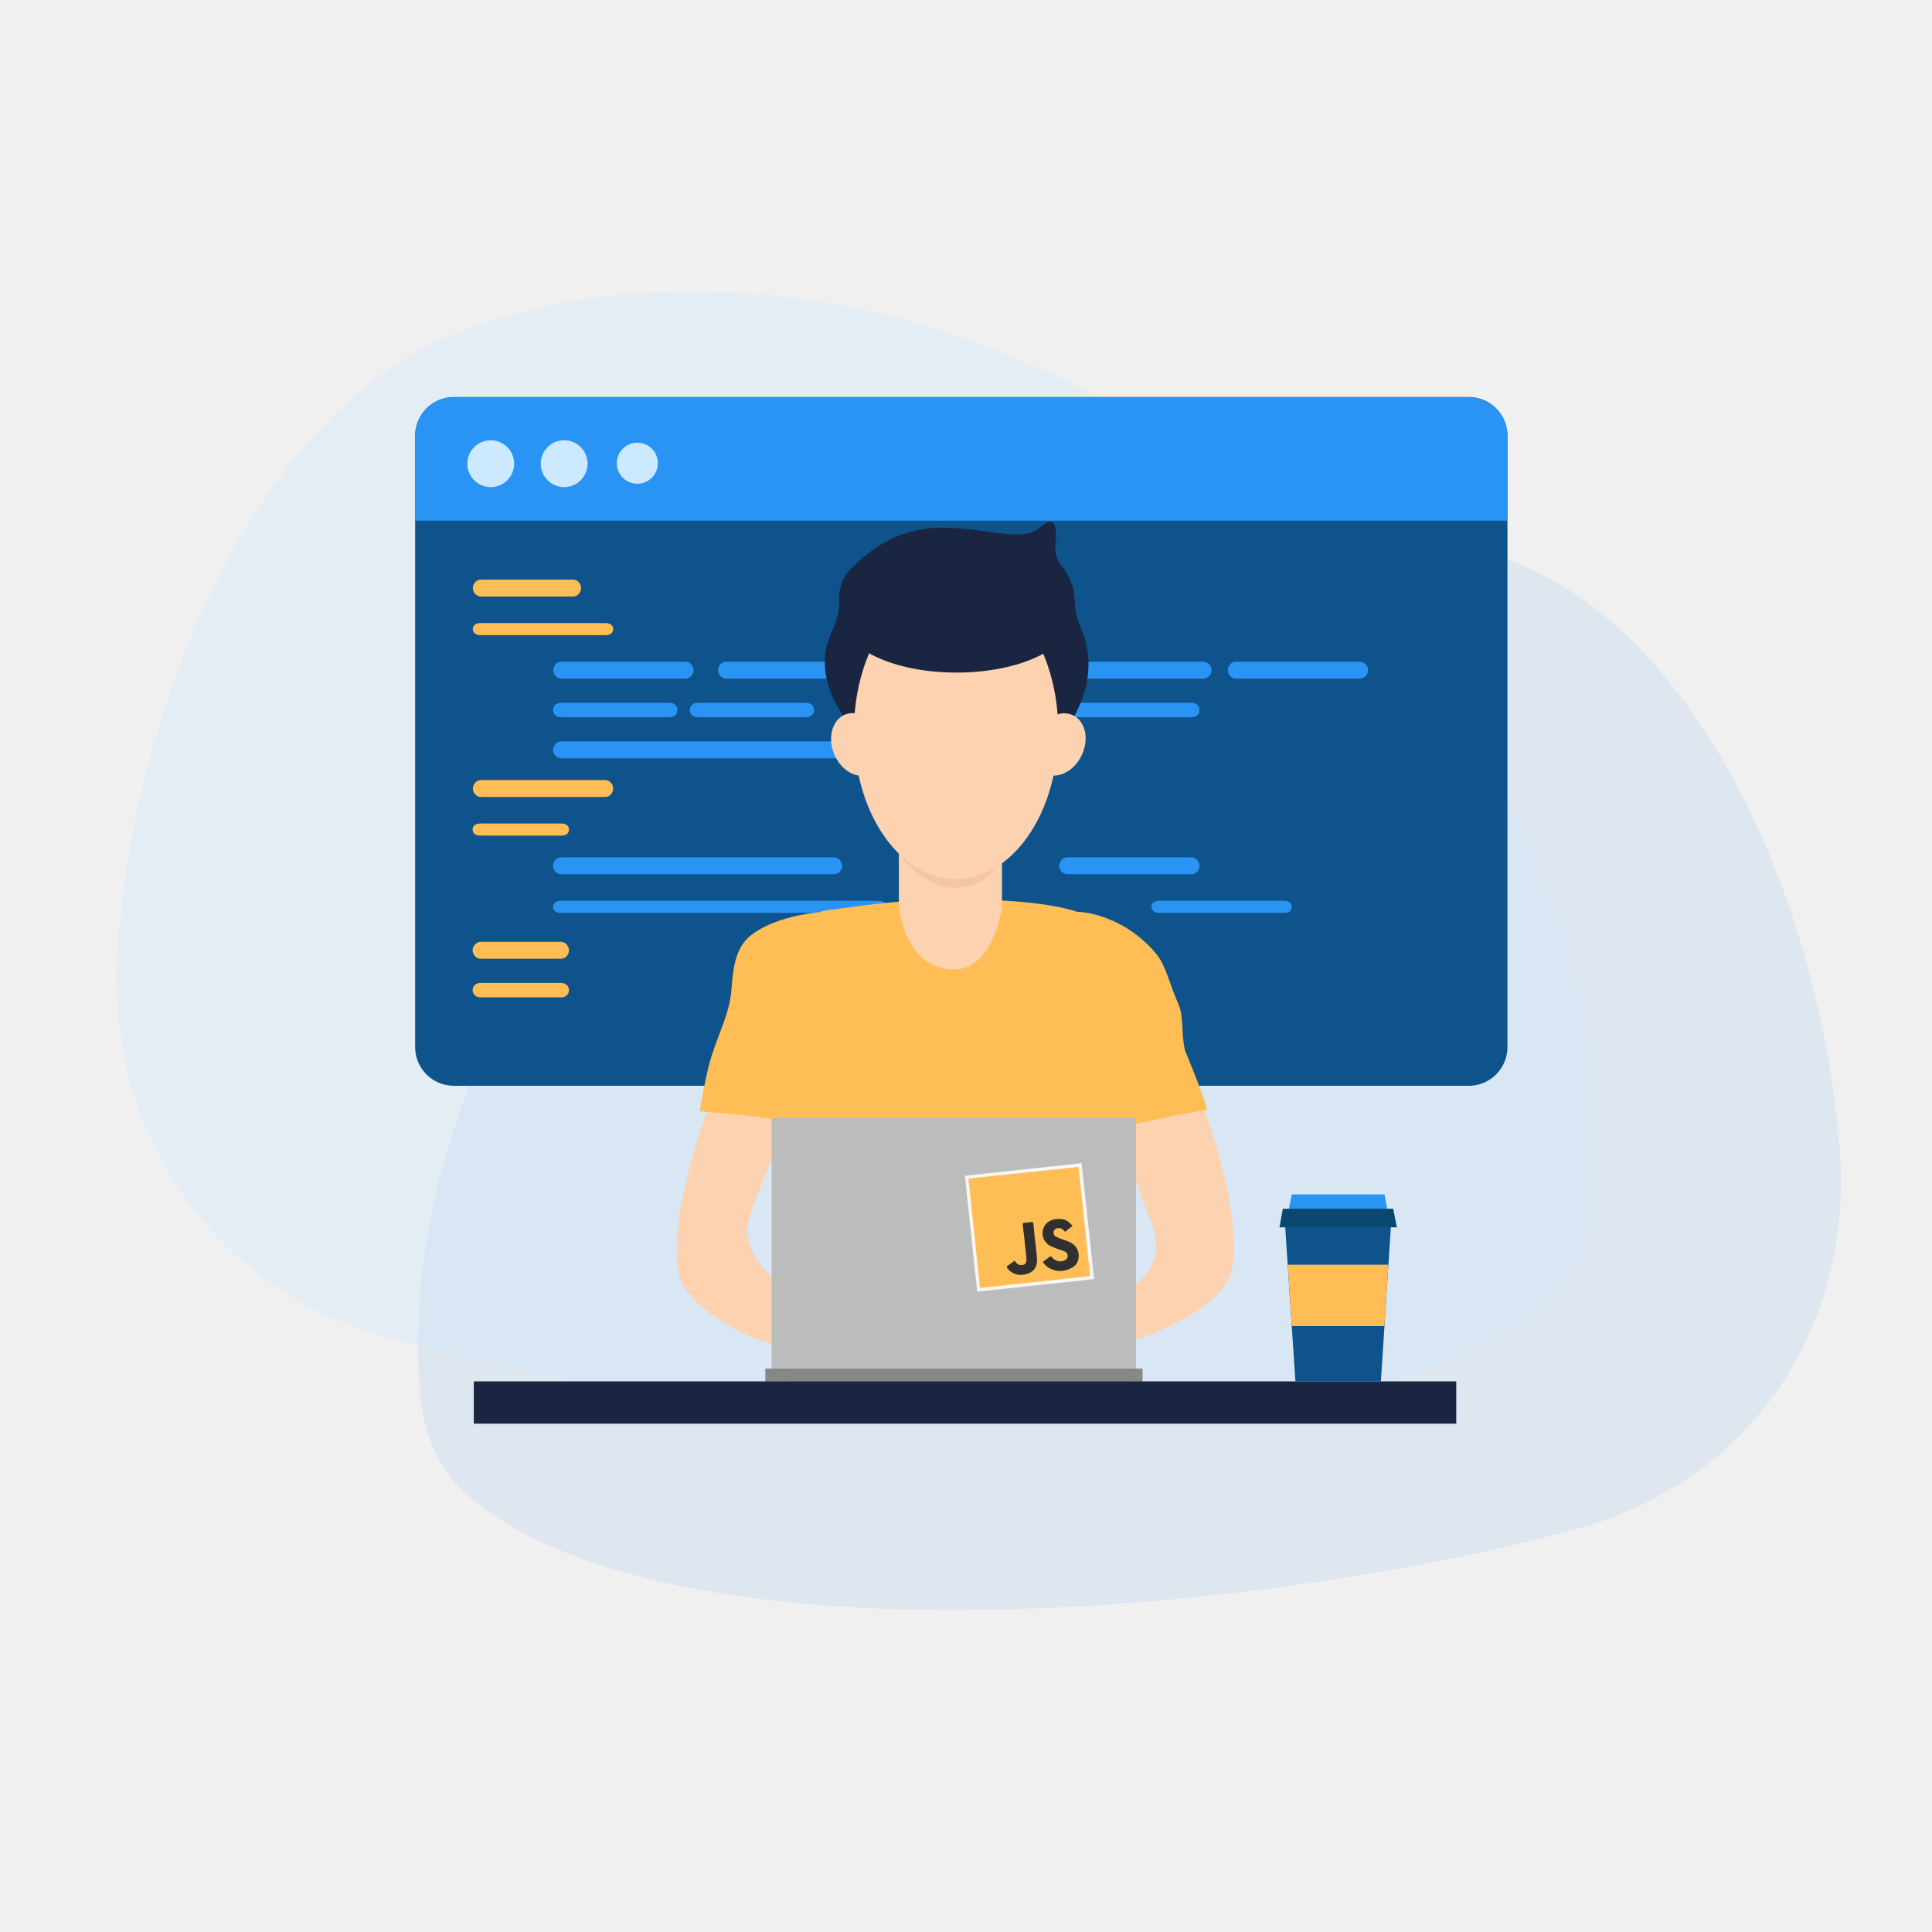
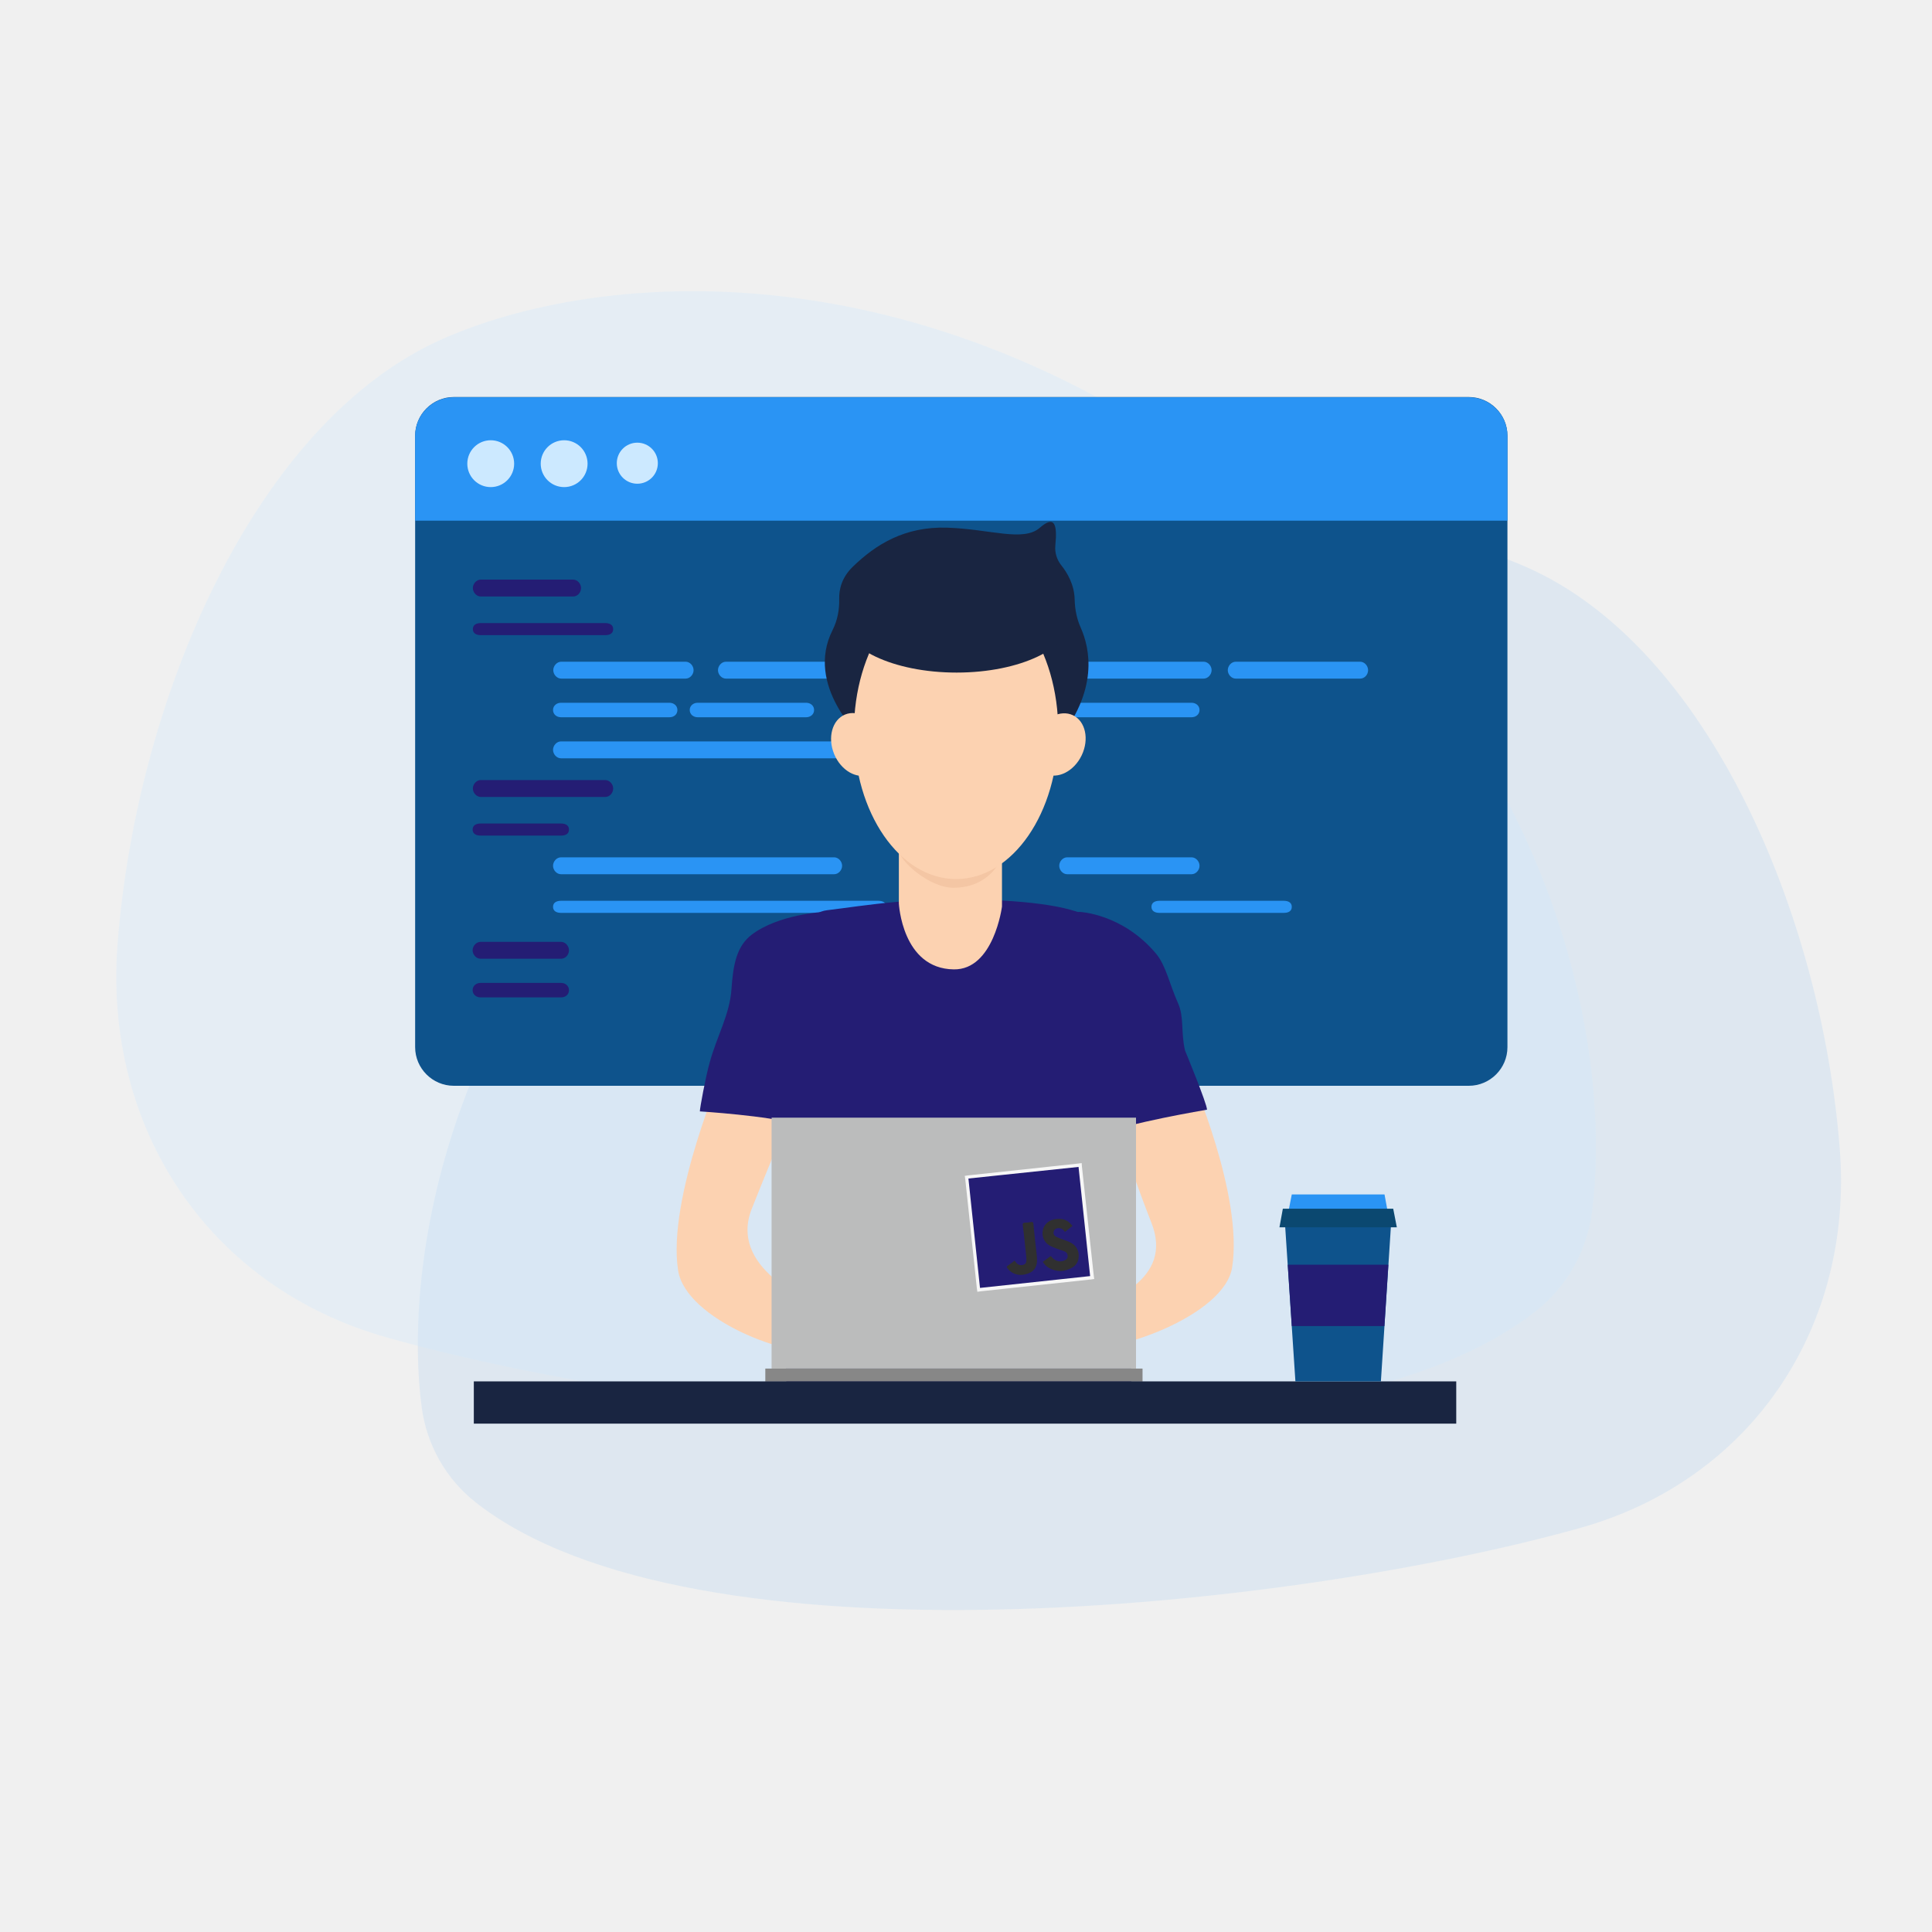
<svg xmlns="http://www.w3.org/2000/svg" xmlns:xlink="http://www.w3.org/1999/xlink" version="1.1" id="Layer_1" x="0px" y="0px" viewBox="0 0 800 800" style="enable-background:new 0 0 800 800;" xml:space="preserve">
  <style type="text/css">
	.st0{opacity:9.000000e-002;fill:#2A94F4;}
	.st1{opacity:0.3;fill:#CCE9FF;}
	.st2{fill:#0E538C;}
	.st3{fill:#2A94F4;}
- 	.st4{fill:#FFBE55;}
+ 	.st4{fill:#241d74;}
	.st5{fill:#192541;}
	.st6{fill:#FCD2B1;}
	.st7{fill:#F4C6A4;}
	.st8{fill:#FFFFFF;}
	.st9{fill:#BBBCBC;}
	.st10{fill:#878787;}
	.st11{fill:#F7F7F7;}
	.st12{fill:#303030;}
	.st13{fill:#CCE9FF;}
	.st14{fill:#0B4870;}
- 	.st15{clip-path:url(#XMLID_8_);fill:#FFBE55;}
+ 	.st15{clip-path:url(#XMLID_8_);fill:#241d74;}
</style>
  <path id="XMLID_237_" class="st0" d="M197.1,622.2c-12.4-9.7-20.5-24-22.5-39.6c-7-52.5,5.2-169.3,115.6-267.1  c134-118.7,274-110.5,341.8-80.7c74.7,32.8,122.1,142.8,129.8,240.8c5.8,73.7-36.3,137.1-107.5,157.1  C534.8,666.2,287,692.7,197.1,622.2z" />
  <path id="XMLID_521_" class="st1" d="M635.8,543c12.9-10.1,21.3-24.9,23.4-41.2c7.2-54.6-5.4-176-120.2-277.7  c-139.4-123.4-284.9-114.9-355.4-83.9c-77.7,34.1-127,148.5-134.9,250.4c-6,76.6,37.7,142.6,111.8,163.3  C284.6,588.9,542.3,616.3,635.8,543z" />
  <g id="XMLID_36_">
    <path id="XMLID_130_" class="st2" d="M608.2,449.6H187.9c-8.8,0-16-7.2-16-16V180.4c0-8.8,7.2-16,16-16h420.3c8.8,0,16,7.2,16,16   v253.2C624.2,442.4,617,449.6,608.2,449.6z" />
  </g>
  <g id="XMLID_62_">
    <path id="XMLID_129_" class="st3" d="M624.2,215.6H171.9v-35.1c0-8.8,7.2-16,16-16h420.3c8.8,0,16,7.2,16,16V215.6z" />
  </g>
  <g id="XMLID_90_">
    <g id="XMLID_85_">
      <path id="XMLID_127_" class="st4" d="M237.3,247h-38.2c-1.8,0-3.3-1.7-3.3-3.5s1.5-3.5,3.3-3.5h38.2c1.8,0,3.3,1.7,3.3,3.5    S239.2,247,237.3,247z" />
    </g>
    <g id="XMLID_91_">
      <path id="XMLID_126_" class="st4" d="M250.6,263h-51.5c-1.8,0-3.3-0.7-3.3-2.5s1.5-2.5,3.3-2.5h51.5c1.8,0,3.3,0.7,3.3,2.5    S252.5,263,250.6,263z" />
    </g>
    <g id="XMLID_100_">
      <path id="XMLID_125_" class="st4" d="M250.6,330h-51.5c-1.8,0-3.3-1.7-3.3-3.5s1.5-3.5,3.3-3.5h51.5c1.8,0,3.3,1.7,3.3,3.5    S252.5,330,250.6,330z" />
    </g>
    <g id="XMLID_101_">
      <path id="XMLID_124_" class="st4" d="M232.3,346h-33.3c-1.8,0-3.3-0.7-3.3-2.5s1.5-2.5,3.3-2.5h33.3c1.8,0,3.3,0.7,3.3,2.5    S234.2,346,232.3,346z" />
    </g>
    <g id="XMLID_106_">
      <path id="XMLID_123_" class="st4" d="M232.3,397h-33.3c-1.8,0-3.3-1.7-3.3-3.5s1.5-3.5,3.3-3.5h33.3c1.8,0,3.3,1.7,3.3,3.5    S234.2,397,232.3,397z" />
    </g>
    <g id="XMLID_107_">
      <path id="XMLID_122_" class="st4" d="M232.3,413h-33.3c-1.8,0-3.3-1.2-3.3-3s1.5-3,3.3-3h33.3c1.8,0,3.3,1.2,3.3,3    S234.2,413,232.3,413z" />
    </g>
    <g id="XMLID_92_">
      <path id="XMLID_121_" class="st3" d="M283.9,281h-51.5c-1.8,0-3.3-1.7-3.3-3.5s1.5-3.5,3.3-3.5h51.5c1.8,0,3.3,1.7,3.3,3.5    S285.7,281,283.9,281z" />
    </g>
    <g id="XMLID_96_">
      <path id="XMLID_120_" class="st3" d="M352.1,281h-51.5c-1.8,0-3.3-1.7-3.3-3.5s1.5-3.5,3.3-3.5h51.5c1.8,0,3.3,1.7,3.3,3.5    S353.9,281,352.1,281z" />
    </g>
    <g id="XMLID_97_">
      <path id="XMLID_119_" class="st3" d="M498.4,281h-51.5c-1.8,0-3.3-1.7-3.3-3.5s1.5-3.5,3.3-3.5h51.5c1.8,0,3.3,1.7,3.3,3.5    S500.2,281,498.4,281z" />
    </g>
    <g id="XMLID_98_">
      <path id="XMLID_118_" class="st3" d="M563.2,281h-51.5c-1.8,0-3.3-1.7-3.3-3.5s1.5-3.5,3.3-3.5h51.5c1.8,0,3.3,1.7,3.3,3.5    S565.1,281,563.2,281z" />
    </g>
    <g id="XMLID_99_">
      <path id="XMLID_117_" class="st3" d="M493.4,297h-51.5c-1.8,0-3.3-1.2-3.3-3s1.5-3,3.3-3h51.5c1.8,0,3.3,1.2,3.3,3    S495.2,297,493.4,297z" />
    </g>
    <g id="XMLID_104_">
      <path id="XMLID_116_" class="st3" d="M493.4,362h-51.5c-1.8,0-3.3-1.7-3.3-3.5s1.5-3.5,3.3-3.5h51.5c1.8,0,3.3,1.7,3.3,3.5    S495.2,362,493.4,362z" />
    </g>
    <g id="XMLID_105_">
      <path id="XMLID_115_" class="st3" d="M531.6,378h-51.5c-1.8,0-3.3-0.7-3.3-2.5s1.5-2.5,3.3-2.5h51.5c1.8,0,3.3,0.7,3.3,2.5    S533.5,378,531.6,378z" />
    </g>
    <g id="XMLID_93_">
      <path id="XMLID_114_" class="st3" d="M277.2,297h-44.9c-1.8,0-3.3-1.2-3.3-3s1.5-3,3.3-3h44.9c1.8,0,3.3,1.2,3.3,3    S279.1,297,277.2,297z" />
    </g>
    <g id="XMLID_95_">
      <path id="XMLID_113_" class="st3" d="M333.8,297h-44.9c-1.8,0-3.3-1.2-3.3-3s1.5-3,3.3-3h44.9c1.8,0,3.3,1.2,3.3,3    S335.6,297,333.8,297z" />
    </g>
    <g id="XMLID_94_">
      <path id="XMLID_112_" class="st3" d="M363.7,314H232.3c-1.8,0-3.3-1.7-3.3-3.5s1.5-3.5,3.3-3.5h131.4c1.8,0,3.3,1.7,3.3,3.5    S365.5,314,363.7,314z" />
    </g>
    <g id="XMLID_103_">
      <path id="XMLID_111_" class="st3" d="M345.4,362H232.3c-1.8,0-3.3-1.7-3.3-3.5s1.5-3.5,3.3-3.5h113.1c1.8,0,3.3,1.7,3.3,3.5    S347.2,362,345.4,362z" />
    </g>
    <g id="XMLID_102_">
      <path id="XMLID_110_" class="st3" d="M363.7,378H232.3c-1.8,0-3.3-0.7-3.3-2.5s1.5-2.5,3.3-2.5h131.4c1.8,0,3.3,0.7,3.3,2.5    S365.5,378,363.7,378z" />
    </g>
  </g>
  <path id="XMLID_35_" class="st5" d="M357,305.8c0,0-24-21.8-12.2-45c2-4,2.8-8.4,2.7-12.8c-0.1-3.9,1-8.9,5.7-13.4  c9.3-9,21.3-16.7,39.1-16.1s31.5,6,38.3,0c5.9-5.1,7.3-1.8,6.4,7.3c-0.3,3,0.6,5.9,2.4,8.2c2.5,3.1,5.5,8.1,5.6,14.4  c0.1,4,0.9,7.9,2.5,11.5c3.8,8.5,7.6,25.9-9.8,47.1" />
  <g id="XMLID_52_">
    <defs>
      <path id="XMLID_17_" d="M323.3,511.4c0.5-9.1,0.4-18.2,0-27.3c-1.7-33.2-0.4-54.1-0.4-68.6c0-8.7,5.6-37,19.6-38.6    c15.3-1.8,37.7-6.1,72.7-4c47.5,2.8,50.6,13.6,50.4,44.2c-0.1,11.4,3,160.3,3,160.3c-50.4,19.3-144.2,2-144.2,2    C328.3,571.9,321.3,547.1,323.3,511.4z" />
    </defs>
-     <use xlink:href="#XMLID_17_" style="overflow:visible;fill:#FFBE55;" />
+     <use xlink:href="#XMLID_17_" style="overflow:visible;fill:#241d74;" />
    <clipPath id="XMLID_7_">
      <use xlink:href="#XMLID_17_" style="overflow:visible;" />
    </clipPath>
  </g>
  <g id="XMLID_49_">
    <path id="XMLID_33_" class="st6" d="M493.1,445.4c0,0,21.8,49.6,17.1,79.4c-3.2,20.3-50.2,36.5-64.1,33.1   c-13.9-3.4-12.3-6.5,0.5-12.9c12.8-6.4,39.7-14.9,30.1-38.9c-9.5-24-25.8-73.3-25.8-73.3L493.1,445.4z" />
    <path id="XMLID_32_" class="st4" d="M447.1,377.6c0,0,17.7,0.7,31.6,17.3c4.1,4.9,5.6,12.7,9.1,20.5c2.6,5.8,1.1,12,2.9,19.6   c0,0,9.1,22,9.1,24.5c0,0-35,5.9-41.1,9.8C452.6,473.1,434.1,377.4,447.1,377.6z" />
  </g>
  <g id="XMLID_46_">
    <path id="XMLID_31_" class="st6" d="M299.8,441.8c0,0-23.7,54.5-19,84.3c3.2,20.3,46.4,36.6,60.3,33.2c13.9-3.4,17.4-8.4,4.6-14.8   c-12.8-6.4-43.9-19.9-34.4-44c9.5-24,28-67.8,28-67.8L299.8,441.8z" />
    <path id="XMLID_30_" class="st4" d="M340.9,377.6c0,0-18.5,1-29.6,9.4c-6.3,4.8-7.7,12.4-8.4,22.4c-0.7,10.8-6.1,19.6-9.1,30.8   c-1.7,6.1-4,18.6-4,20c0,0,28.6,1.8,40.1,5.3C336.9,467.7,353.9,377.4,340.9,377.6z" />
  </g>
  <g id="XMLID_37_">
    <g id="XMLID_43_">
      <g id="XMLID_58_">
        <path id="XMLID_60_" class="st6" d="M414.9,375.4v-41.5h-42.7l0,40.2c0,0,1.3,27,22.7,27.3C411.5,401.7,414.9,375.4,414.9,375.4z     " />
        <path id="XMLID_59_" class="st7" d="M414.9,354.9c0,0-4.4,12.7-20.1,12.7c-10.3,0-22.5-11.5-22.5-15.3l-0.1-12.6l42.7,2.3V354.9z     " />
      </g>
    </g>
    <ellipse id="XMLID_24_" transform="matrix(-0.9246 0.3809 -0.3809 -0.9246 800.6451 458.0132)" class="st6" cx="355" cy="308.2" rx="10.4" ry="13.4" />
    <ellipse id="XMLID_23_" transform="matrix(-0.9026 -0.4305 0.4305 -0.9026 701.6364 775.2216)" class="st6" cx="438.5" cy="308.2" rx="10.4" ry="13.4" />
    <path id="XMLID_22_" class="st8" d="M412.5,332.1c-5.4,3.6-17.9,7-31.7,1c-1.1-0.5-2.1,0.7-1.7,1.8c1.8,5.9,7.3,12.9,19.5,12.7   c10.4-0.2,14.5-8.9,15.9-13.5C414.8,332.9,413.5,331.4,412.5,332.1z" />
  </g>
  <rect id="XMLID_2_" x="319.5" y="462.8" class="st9" width="150.9" height="103.9" />
  <rect id="XMLID_20_" x="316.9" y="566.7" class="st10" width="156.2" height="5.4" />
  <rect id="XMLID_21_" x="196.2" y="572" class="st5" width="406.8" height="17.5" />
  <g id="XMLID_40_">
    <g id="XMLID_39_">
      <rect id="XMLID_156_" x="402.5" y="484.7" transform="matrix(-0.9943 0.1063 -0.1063 -0.9943 903.984 968.1922)" class="st4" width="47.3" height="46.9" />
      <path id="XMLID_153_" class="st11" d="M446.6,483.2l4.8,45.2l-45.6,4.9L401,488L446.6,483.2 M447.9,481.6l-1.4,0.2l-45.6,4.9    l-1.4,0.2l0.2,1.4l4.8,45.2l0.2,1.4l1.4-0.2l45.6-4.9l1.4-0.2l-0.2-1.4L448,483L447.9,481.6L447.9,481.6z" />
    </g>
    <path id="XMLID_88_" class="st12" d="M444.1,507.6c-1.1,0.9-2.1,1.7-3.1,2.5c-0.2-0.2-0.4-0.5-0.6-0.7c-0.7-0.8-1.7-1-2.7-0.8   c-0.7,0.2-1.2,0.6-1.4,1.4c-0.2,0.8,0.1,1.5,0.7,1.9c0.6,0.4,1.3,0.6,1.9,0.9c1.5,0.6,3,1,4.4,1.7c2.5,1.3,3.7,3.7,3.3,6.5   c-0.2,1.6-1.1,3-2.5,3.8c-3.2,1.9-6.5,2-9.8,0.2c-1-0.6-1.8-1.4-2.5-2.5c1.1-0.8,2.2-1.6,3.3-2.4c0.3,0.3,0.6,0.6,0.8,0.9   c1.4,1.3,3.3,1.7,4.9,0.9c0.8-0.3,1.3-0.9,1.3-1.8c0-0.9-0.4-1.5-1.2-1.9c-1.1-0.4-2.2-0.8-3.4-1.2c-0.9-0.4-1.9-0.7-2.8-1.2   c-2.3-1.3-3.4-3.8-2.9-6.3c0.4-2.3,2.2-4.1,4.8-4.6c2.8-0.5,5.2-0.1,7.1,2.3C443.9,507.3,443.9,507.4,444.1,507.6z" />
    <path id="XMLID_87_" class="st12" d="M420.1,522c0.4,0.4,0.6,0.8,0.9,1.1c0.7,0.7,1.5,0.9,2.5,0.7c0.9-0.2,1.4-0.7,1.5-1.7   c0-0.4,0-0.9,0-1.3c-0.5-4.5-0.9-9-1.5-13.5c-0.1-0.7,0.1-0.9,0.8-1c0.9,0,1.8-0.1,2.7-0.3c0.6-0.1,0.8,0.1,0.9,0.7   c0.4,4.4,0.9,8.7,1.4,13.1c0,0.5,0.1,0.9,0.1,1.4c0.2,3.6-1.4,5.7-4.9,6.5c-2.9,0.7-5.7-0.3-7.4-2.6c-0.3-0.5-0.3-0.7,0.2-1   C418.2,523.5,419.1,522.8,420.1,522z" />
  </g>
  <g id="XMLID_4_">
    <g id="XMLID_84_">
      <circle id="XMLID_128_" class="st13" cx="203.2" cy="192" r="9.7" />
    </g>
    <g id="XMLID_86_">
      <circle id="XMLID_109_" class="st13" cx="233.6" cy="192" r="9.7" />
    </g>
    <circle id="XMLID_89_" class="st13" cx="263.9" cy="191.8" r="8.5" />
  </g>
  <polygon id="XMLID_131_" class="st2" points="571.8,572 536.4,572 532,505.4 576.1,505.4 " />
  <polygon id="XMLID_42_" class="st3" points="574.7,502.2 533.4,502.2 534.9,494.6 573.3,494.6 " />
  <polygon id="XMLID_38_" class="st14" points="578.4,508.2 529.8,508.2 531.2,500.5 576.9,500.5 " />
  <g id="XMLID_151_">
    <defs>
      <polygon id="XMLID_135_" points="571.8,571.6 536.4,571.6 532,505 576.1,505   " />
    </defs>
    <clipPath id="XMLID_8_">
      <use xlink:href="#XMLID_135_" style="overflow:visible;" />
    </clipPath>
    <rect id="XMLID_44_" x="528.8" y="523.7" class="st15" width="50.7" height="25.4" />
  </g>
  <ellipse id="XMLID_1_" class="st6" cx="395.9" cy="302.7" rx="42.3" ry="61.3" />
  <ellipse id="XMLID_3_" class="st5" cx="396.1" cy="256" rx="47.4" ry="22.5" />
  <path id="XMLID_5_" class="st4" d="M476.8,423.5" />
</svg>
